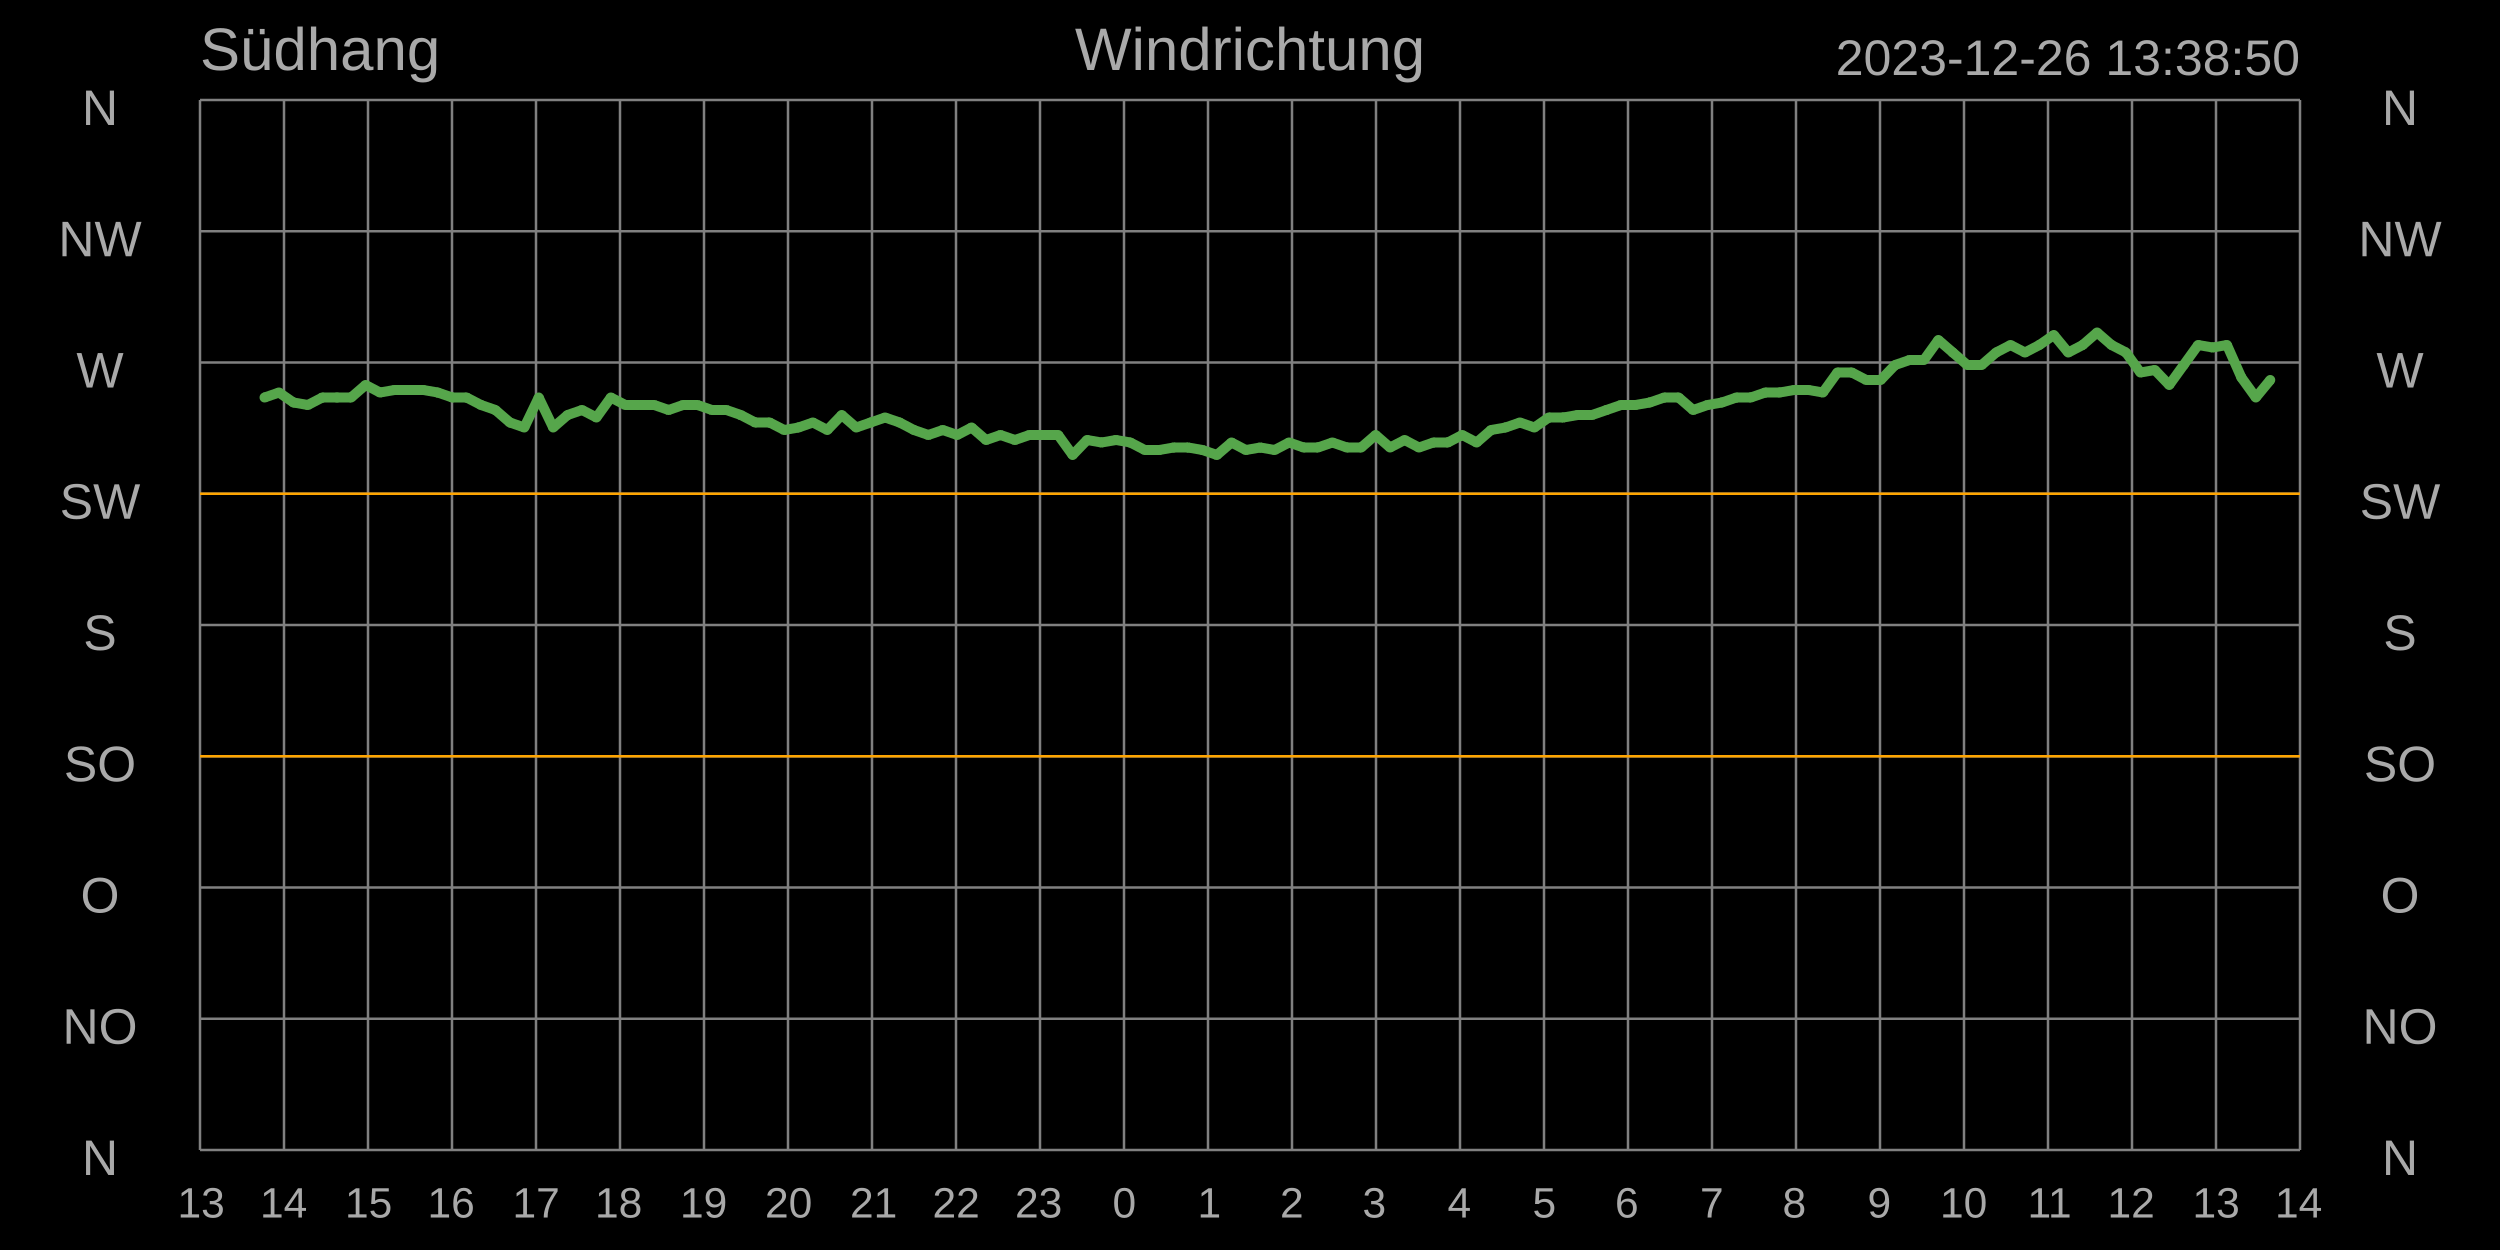
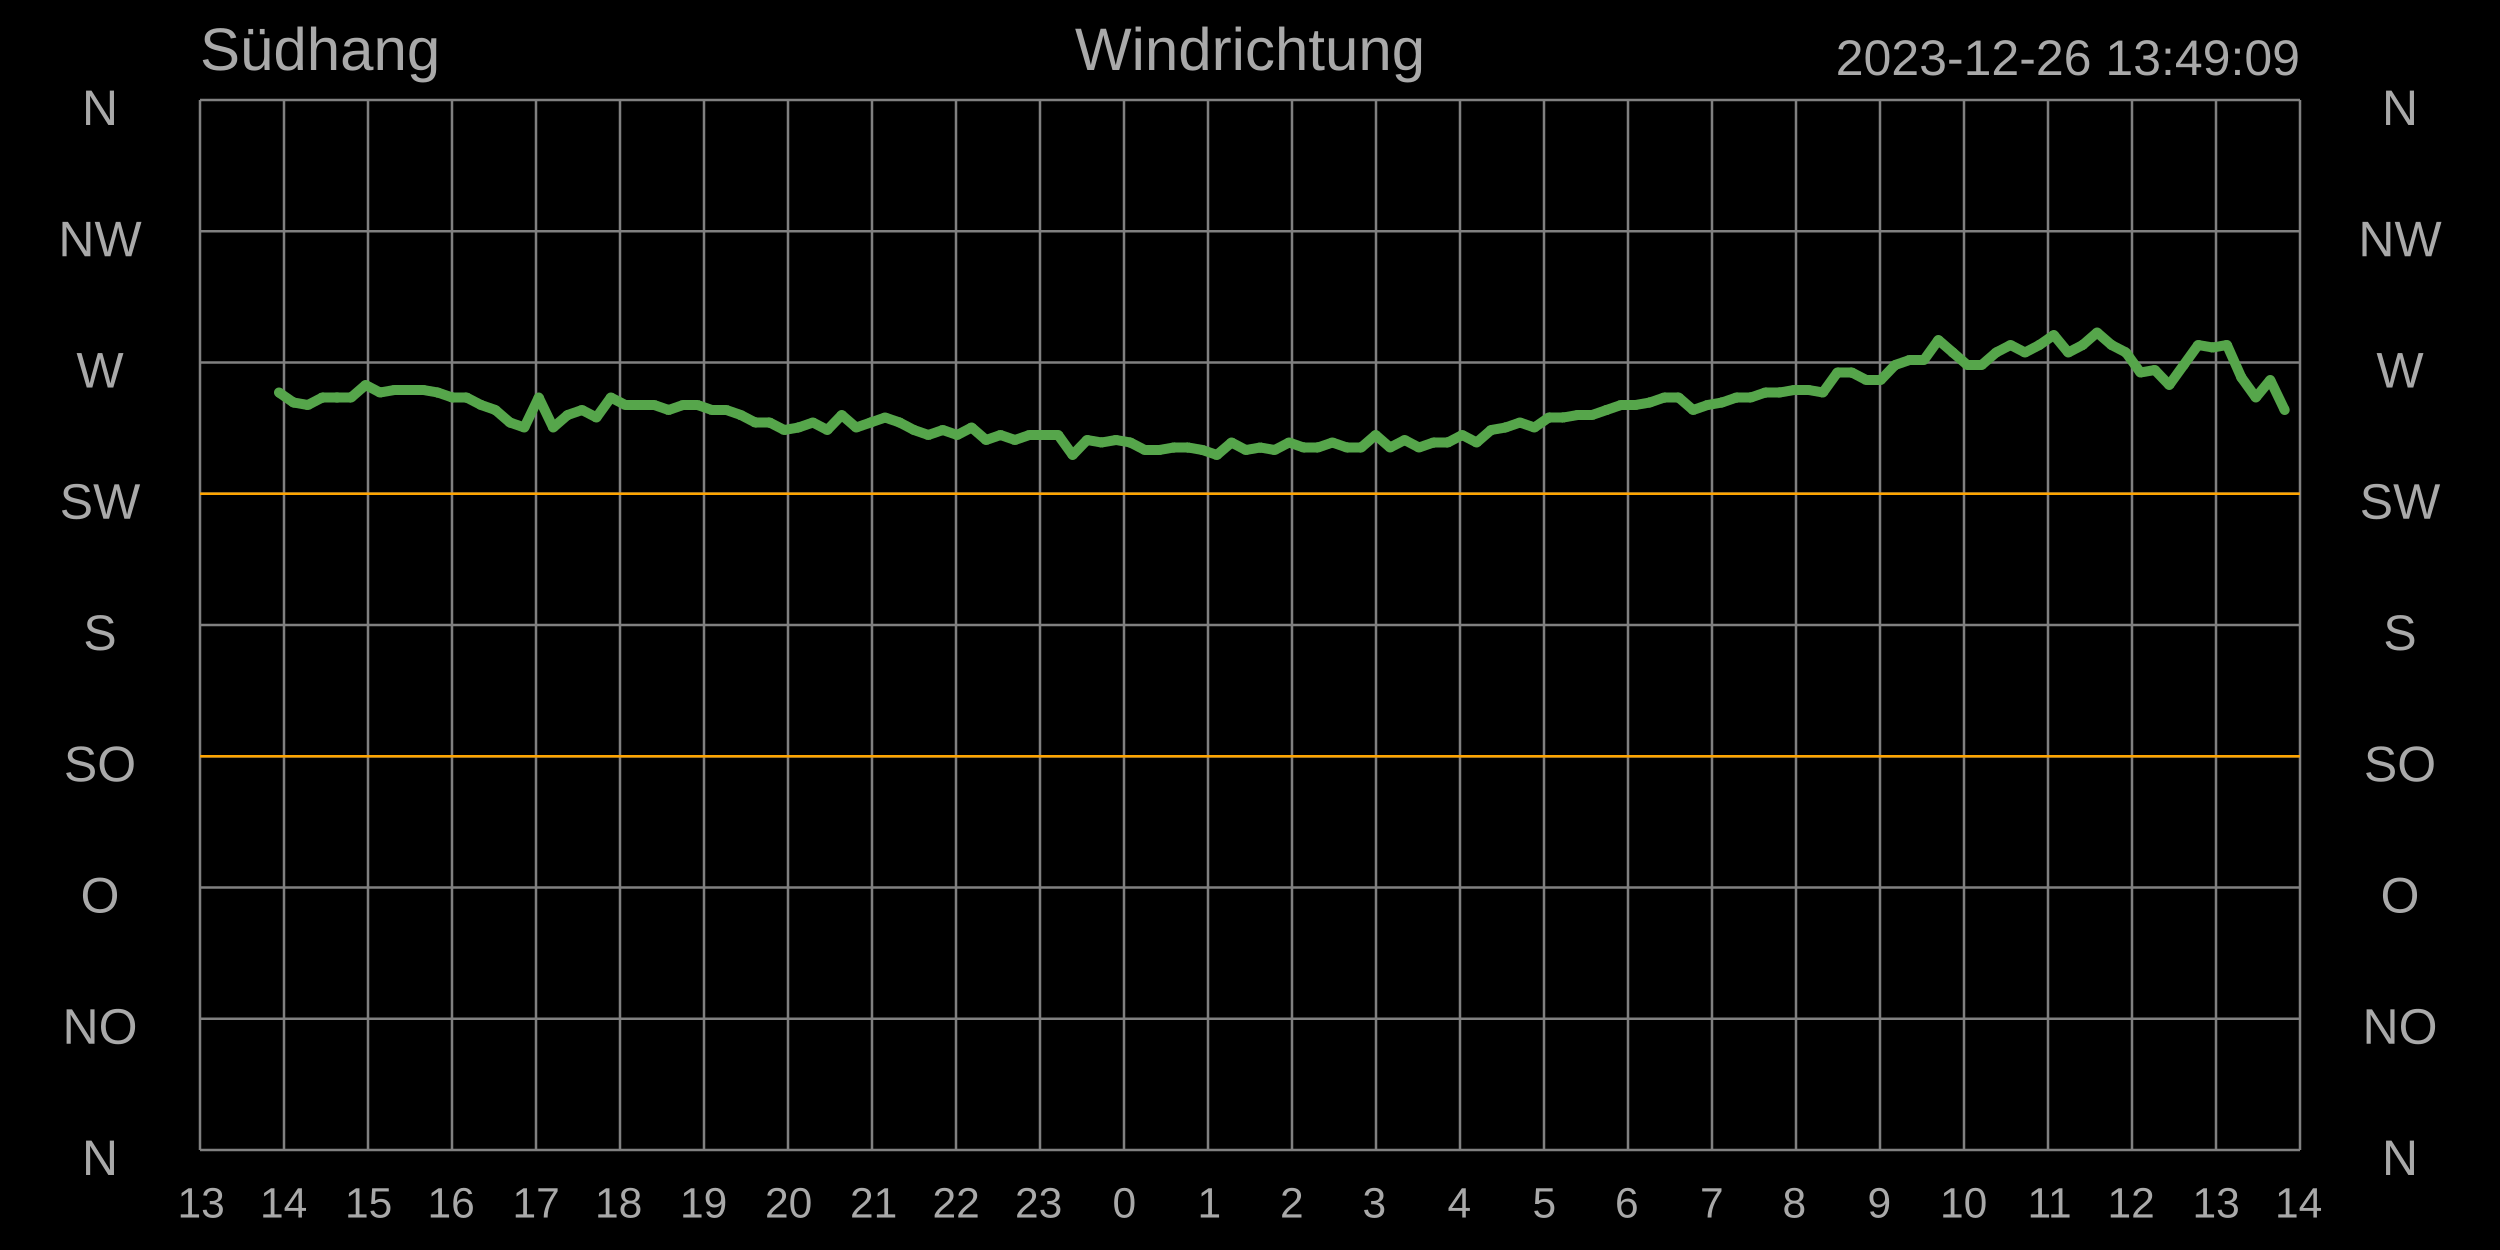
<svg xmlns="http://www.w3.org/2000/svg" baseProfile="full" height="500" version="1.1" width="1000">
  <defs />
  <rect fill="#000000" height="500" width="1000" x="0" y="0" />
  <line stroke="#808080" x1="80" x2="920" y1="40.0" y2="40.0" />
  <line stroke="#808080" x1="80" x2="920" y1="92.5" y2="92.5" />
  <line stroke="#808080" x1="80" x2="920" y1="145.0" y2="145.0" />
  <line stroke="#808080" x1="80" x2="920" y1="197.5" y2="197.5" />
  <line stroke="#808080" x1="80" x2="920" y1="250.0" y2="250.0" />
  <line stroke="#808080" x1="80" x2="920" y1="302.5" y2="302.5" />
  <line stroke="#808080" x1="80" x2="920" y1="355.0" y2="355.0" />
  <line stroke="#808080" x1="80" x2="920" y1="407.5" y2="407.5" />
  <line stroke="#808080" x1="80" x2="920" y1="460.0" y2="460.0" />
  <line stroke="#808080" x1="80.0" x2="80.0" y1="40" y2="460" />
  <line stroke="#808080" x1="113.6" x2="113.6" y1="40" y2="460" />
  <line stroke="#808080" x1="147.2" x2="147.2" y1="40" y2="460" />
  <line stroke="#808080" x1="180.8" x2="180.8" y1="40" y2="460" />
  <line stroke="#808080" x1="214.4" x2="214.4" y1="40" y2="460" />
  <line stroke="#808080" x1="248" x2="248" y1="40" y2="460" />
  <line stroke="#808080" x1="281.6" x2="281.6" y1="40" y2="460" />
  <line stroke="#808080" x1="315.2" x2="315.2" y1="40" y2="460" />
  <line stroke="#808080" x1="348.8" x2="348.8" y1="40" y2="460" />
  <line stroke="#808080" x1="382.4" x2="382.4" y1="40" y2="460" />
  <line stroke="#808080" x1="416" x2="416" y1="40" y2="460" />
  <line stroke="#808080" x1="449.6" x2="449.6" y1="40" y2="460" />
  <line stroke="#808080" x1="483.2" x2="483.2" y1="40" y2="460" />
  <line stroke="#808080" x1="516.8" x2="516.8" y1="40" y2="460" />
  <line stroke="#808080" x1="550.4" x2="550.4" y1="40" y2="460" />
  <line stroke="#808080" x1="584" x2="584" y1="40" y2="460" />
  <line stroke="#808080" x1="617.6" x2="617.6" y1="40" y2="460" />
  <line stroke="#808080" x1="651.2" x2="651.2" y1="40" y2="460" />
  <line stroke="#808080" x1="684.8" x2="684.8" y1="40" y2="460" />
  <line stroke="#808080" x1="718.4" x2="718.4" y1="40" y2="460" />
  <line stroke="#808080" x1="752" x2="752" y1="40" y2="460" />
  <line stroke="#808080" x1="785.6" x2="785.6" y1="40" y2="460" />
  <line stroke="#808080" x1="819.2" x2="819.2" y1="40" y2="460" />
  <line stroke="#808080" x1="852.8" x2="852.8" y1="40" y2="460" />
  <line stroke="#808080" x1="886.4" x2="886.4" y1="40" y2="460" />
  <line stroke="#808080" x1="920" x2="920" y1="40" y2="460" />
  <text fill="#A9A9A9" font-size="20px" style="font-family:Arial" text-anchor="middle" x="40.0" y="50.0"> N</text>
  <text fill="#A9A9A9" font-size="20px" style="font-family:Arial" text-anchor="middle" x="40.0" y="102.5">NW</text>
  <text fill="#A9A9A9" font-size="20px" style="font-family:Arial" text-anchor="middle" x="40.0" y="155.0"> W</text>
  <text fill="#A9A9A9" font-size="20px" style="font-family:Arial" text-anchor="middle" x="40.0" y="207.5">SW</text>
  <text fill="#A9A9A9" font-size="20px" style="font-family:Arial" text-anchor="middle" x="40.0" y="260.0"> S</text>
  <text fill="#A9A9A9" font-size="20px" style="font-family:Arial" text-anchor="middle" x="40.0" y="312.5">SO</text>
  <text fill="#A9A9A9" font-size="20px" style="font-family:Arial" text-anchor="middle" x="40.0" y="365.0"> O</text>
  <text fill="#A9A9A9" font-size="20px" style="font-family:Arial" text-anchor="middle" x="40.0" y="417.5">NO</text>
  <text fill="#A9A9A9" font-size="20px" style="font-family:Arial" text-anchor="middle" x="40.0" y="470.0"> N</text>
  <text fill="#A9A9A9" font-size="20px" style="font-family:Arial" text-anchor="middle" x="960.0" y="50.0"> N</text>
  <text fill="#A9A9A9" font-size="20px" style="font-family:Arial" text-anchor="middle" x="960.0" y="102.5">NW</text>
  <text fill="#A9A9A9" font-size="20px" style="font-family:Arial" text-anchor="middle" x="960.0" y="155.0"> W</text>
  <text fill="#A9A9A9" font-size="20px" style="font-family:Arial" text-anchor="middle" x="960.0" y="207.5">SW</text>
  <text fill="#A9A9A9" font-size="20px" style="font-family:Arial" text-anchor="middle" x="960.0" y="260.0"> S</text>
  <text fill="#A9A9A9" font-size="20px" style="font-family:Arial" text-anchor="middle" x="960.0" y="312.5">SO</text>
  <text fill="#A9A9A9" font-size="20px" style="font-family:Arial" text-anchor="middle" x="960.0" y="365.0"> O</text>
  <text fill="#A9A9A9" font-size="20px" style="font-family:Arial" text-anchor="middle" x="960.0" y="417.5">NO</text>
  <text fill="#A9A9A9" font-size="20px" style="font-family:Arial" text-anchor="middle" x="960.0" y="470.0"> N</text>
  <text fill="#A9A9A9" font-size="17px" style="font-family:Arial" text-anchor="start" x="71" y="487">13</text>
  <text fill="#A9A9A9" font-size="17px" style="font-family:Arial" text-anchor="start" x="104" y="487">14</text>
  <text fill="#A9A9A9" font-size="17px" style="font-family:Arial" text-anchor="start" x="138" y="487">15</text>
  <text fill="#A9A9A9" font-size="17px" style="font-family:Arial" text-anchor="start" x="171" y="487">16</text>
  <text fill="#A9A9A9" font-size="17px" style="font-family:Arial" text-anchor="start" x="205" y="487">17</text>
  <text fill="#A9A9A9" font-size="17px" style="font-family:Arial" text-anchor="start" x="238" y="487">18</text>
  <text fill="#A9A9A9" font-size="17px" style="font-family:Arial" text-anchor="start" x="272" y="487">19</text>
  <text fill="#A9A9A9" font-size="17px" style="font-family:Arial" text-anchor="start" x="306" y="487">20</text>
  <text fill="#A9A9A9" font-size="17px" style="font-family:Arial" text-anchor="start" x="340" y="487">21</text>
  <text fill="#A9A9A9" font-size="17px" style="font-family:Arial" text-anchor="start" x="373" y="487">22</text>
  <text fill="#A9A9A9" font-size="17px" style="font-family:Arial" text-anchor="start" x="406" y="487">23</text>
  <text fill="#A9A9A9" font-size="17px" style="font-family:Arial" text-anchor="start" x="445" y="487">0</text>
  <text fill="#A9A9A9" font-size="17px" style="font-family:Arial" text-anchor="start" x="479" y="487">1</text>
  <text fill="#A9A9A9" font-size="17px" style="font-family:Arial" text-anchor="start" x="512" y="487">2</text>
  <text fill="#A9A9A9" font-size="17px" style="font-family:Arial" text-anchor="start" x="545" y="487">3</text>
  <text fill="#A9A9A9" font-size="17px" style="font-family:Arial" text-anchor="start" x="579" y="487">4</text>
  <text fill="#A9A9A9" font-size="17px" style="font-family:Arial" text-anchor="start" x="613" y="487">5</text>
  <text fill="#A9A9A9" font-size="17px" style="font-family:Arial" text-anchor="start" x="646" y="487">6</text>
  <text fill="#A9A9A9" font-size="17px" style="font-family:Arial" text-anchor="start" x="680" y="487">7</text>
  <text fill="#A9A9A9" font-size="17px" style="font-family:Arial" text-anchor="start" x="713" y="487">8</text>
  <text fill="#A9A9A9" font-size="17px" style="font-family:Arial" text-anchor="start" x="747" y="487">9</text>
  <text fill="#A9A9A9" font-size="17px" style="font-family:Arial" text-anchor="start" x="776" y="487">10</text>
  <text fill="#A9A9A9" font-size="17px" style="font-family:Arial" text-anchor="start" x="811" y="487">11</text>
  <text fill="#A9A9A9" font-size="17px" style="font-family:Arial" text-anchor="start" x="843" y="487">12</text>
  <text fill="#A9A9A9" font-size="17px" style="font-family:Arial" text-anchor="start" x="877" y="487">13</text>
  <text fill="#A9A9A9" font-size="17px" style="font-family:Arial" text-anchor="start" x="910" y="487">14</text>
  <line stroke="#FFA500" x1="80" x2="920" y1="302.5" y2="302.5" />
  <line stroke="#FFA500" x1="80" x2="920" y1="197.5" y2="197.5" />
-   <circle cx="105.816" cy="159" fill="#56a64b" r="2" />
  <circle cx="111.593" cy="157" fill="#56a64b" r="2" />
  <circle cx="117.361" cy="161" fill="#56a64b" r="2" />
  <circle cx="123.139" cy="162" fill="#56a64b" r="2" />
  <circle cx="128.907" cy="159" fill="#56a64b" r="2" />
  <circle cx="134.796" cy="159" fill="#56a64b" r="2" />
  <circle cx="140.452" cy="159" fill="#56a64b" r="2" />
  <circle cx="146.22" cy="154" fill="#56a64b" r="2" />
  <circle cx="151.997" cy="157" fill="#56a64b" r="2" />
  <circle cx="157.765" cy="156" fill="#56a64b" r="2" />
  <circle cx="163.543" cy="156" fill="#56a64b" r="2" />
  <circle cx="169.311" cy="156" fill="#56a64b" r="2" />
  <circle cx="175.079" cy="157" fill="#56a64b" r="2" />
  <circle cx="180.856" cy="159" fill="#56a64b" r="2" />
  <circle cx="186.624" cy="159" fill="#56a64b" r="2" />
  <circle cx="192.401" cy="162" fill="#56a64b" r="2" />
  <circle cx="198.169" cy="164" fill="#56a64b" r="2" />
  <circle cx="203.947" cy="169" fill="#56a64b" r="2" />
  <circle cx="209.715" cy="171" fill="#56a64b" r="2" />
  <circle cx="215.483" cy="159" fill="#56a64b" r="2" />
  <circle cx="221.26" cy="171" fill="#56a64b" r="2" />
  <circle cx="227.028" cy="166" fill="#56a64b" r="2" />
  <circle cx="232.805" cy="164" fill="#56a64b" r="2" />
  <circle cx="238.573" cy="167" fill="#56a64b" r="2" />
  <circle cx="244.341" cy="159" fill="#56a64b" r="2" />
  <circle cx="250.119" cy="162" fill="#56a64b" r="2" />
  <circle cx="255.887" cy="162" fill="#56a64b" r="2" />
  <circle cx="261.664" cy="162" fill="#56a64b" r="2" />
  <circle cx="267.432" cy="164" fill="#56a64b" r="2" />
  <circle cx="273.2" cy="162" fill="#56a64b" r="2" />
  <circle cx="278.977" cy="162" fill="#56a64b" r="2" />
  <circle cx="284.745" cy="164" fill="#56a64b" r="2" />
  <circle cx="290.523" cy="164" fill="#56a64b" r="2" />
  <circle cx="296.291" cy="166" fill="#56a64b" r="2" />
  <circle cx="302.059" cy="169" fill="#56a64b" r="2" />
  <circle cx="307.836" cy="169" fill="#56a64b" r="2" />
  <circle cx="313.669" cy="172" fill="#56a64b" r="2" />
  <circle cx="319.381" cy="171" fill="#56a64b" r="2" />
  <circle cx="325.149" cy="169" fill="#56a64b" r="2" />
  <circle cx="330.927" cy="172" fill="#56a64b" r="2" />
  <circle cx="336.695" cy="166" fill="#56a64b" r="2" />
  <circle cx="342.463" cy="171" fill="#56a64b" r="2" />
  <circle cx="348.24" cy="169" fill="#56a64b" r="2" />
  <circle cx="354.008" cy="167" fill="#56a64b" r="2" />
  <circle cx="359.841" cy="169" fill="#56a64b" r="2" />
  <circle cx="365.553" cy="172" fill="#56a64b" r="2" />
  <circle cx="371.321" cy="174" fill="#56a64b" r="2" />
  <circle cx="377.099" cy="172" fill="#56a64b" r="2" />
  <circle cx="382.867" cy="174" fill="#56a64b" r="2" />
  <circle cx="388.644" cy="171" fill="#56a64b" r="2" />
  <circle cx="394.412" cy="176" fill="#56a64b" r="2" />
  <circle cx="400.18" cy="174" fill="#56a64b" r="2" />
  <circle cx="405.957" cy="176" fill="#56a64b" r="2" />
  <circle cx="411.725" cy="174" fill="#56a64b" r="2" />
  <circle cx="417.503" cy="174" fill="#56a64b" r="2" />
  <circle cx="423.271" cy="174" fill="#56a64b" r="2" />
  <circle cx="429.039" cy="182" fill="#56a64b" r="2" />
  <circle cx="434.816" cy="176" fill="#56a64b" r="2" />
  <circle cx="440.584" cy="177" fill="#56a64b" r="2" />
  <circle cx="446.361" cy="176" fill="#56a64b" r="2" />
  <circle cx="452.129" cy="177" fill="#56a64b" r="2" />
  <circle cx="457.897" cy="180" fill="#56a64b" r="2" />
  <circle cx="463.675" cy="180" fill="#56a64b" r="2" />
  <circle cx="469.443" cy="179" fill="#56a64b" r="2" />
  <circle cx="475.22" cy="179" fill="#56a64b" r="2" />
  <circle cx="480.988" cy="180" fill="#56a64b" r="2" />
  <circle cx="486.756" cy="182" fill="#56a64b" r="2" />
  <circle cx="492.599" cy="177" fill="#56a64b" r="2" />
  <circle cx="498.301" cy="180" fill="#56a64b" r="2" />
  <circle cx="504.079" cy="179" fill="#56a64b" r="2" />
  <circle cx="509.847" cy="180" fill="#56a64b" r="2" />
  <circle cx="515.615" cy="177" fill="#56a64b" r="2" />
  <circle cx="521.392" cy="179" fill="#56a64b" r="2" />
  <circle cx="527.16" cy="179" fill="#56a64b" r="2" />
  <circle cx="532.937" cy="177" fill="#56a64b" r="2" />
  <circle cx="538.705" cy="179" fill="#56a64b" r="2" />
  <circle cx="544.483" cy="179" fill="#56a64b" r="2" />
  <circle cx="550.251" cy="174" fill="#56a64b" r="2" />
  <circle cx="556.019" cy="179" fill="#56a64b" r="2" />
  <circle cx="561.852" cy="176" fill="#56a64b" r="2" />
  <circle cx="567.564" cy="179" fill="#56a64b" r="2" />
  <circle cx="573.341" cy="177" fill="#56a64b" r="2" />
  <circle cx="579.109" cy="177" fill="#56a64b" r="2" />
  <circle cx="584.877" cy="174" fill="#56a64b" r="2" />
  <circle cx="590.655" cy="177" fill="#56a64b" r="2" />
  <circle cx="596.423" cy="172" fill="#56a64b" r="2" />
  <circle cx="602.2" cy="171" fill="#56a64b" r="2" />
  <circle cx="607.968" cy="169" fill="#56a64b" r="2" />
  <circle cx="613.736" cy="171" fill="#56a64b" r="2" />
  <circle cx="619.513" cy="167" fill="#56a64b" r="2" />
  <circle cx="625.281" cy="167" fill="#56a64b" r="2" />
  <circle cx="631.049" cy="166" fill="#56a64b" r="2" />
  <circle cx="636.827" cy="166" fill="#56a64b" r="2" />
  <circle cx="642.595" cy="164" fill="#56a64b" r="2" />
  <circle cx="648.372" cy="162" fill="#56a64b" r="2" />
  <circle cx="654.14" cy="162" fill="#56a64b" r="2" />
  <circle cx="659.908" cy="161" fill="#56a64b" r="2" />
  <circle cx="665.685" cy="159" fill="#56a64b" r="2" />
  <circle cx="671.453" cy="159" fill="#56a64b" r="2" />
  <circle cx="677.231" cy="164" fill="#56a64b" r="2" />
  <circle cx="682.999" cy="162" fill="#56a64b" r="2" />
  <circle cx="688.767" cy="161" fill="#56a64b" r="2" />
  <circle cx="694.544" cy="159" fill="#56a64b" r="2" />
  <circle cx="700.312" cy="159" fill="#56a64b" r="2" />
  <circle cx="706.089" cy="157" fill="#56a64b" r="2" />
  <circle cx="711.857" cy="157" fill="#56a64b" r="2" />
  <circle cx="717.625" cy="156" fill="#56a64b" r="2" />
  <circle cx="723.403" cy="156" fill="#56a64b" r="2" />
  <circle cx="729.171" cy="157" fill="#56a64b" r="2" />
  <circle cx="734.948" cy="149" fill="#56a64b" r="2" />
  <circle cx="740.716" cy="149" fill="#56a64b" r="2" />
  <circle cx="746.484" cy="152" fill="#56a64b" r="2" />
  <circle cx="752.261" cy="152" fill="#56a64b" r="2" />
  <circle cx="758.029" cy="146" fill="#56a64b" r="2" />
  <circle cx="763.807" cy="144" fill="#56a64b" r="2" />
  <circle cx="769.575" cy="144" fill="#56a64b" r="2" />
  <circle cx="775.343" cy="136" fill="#56a64b" r="2" />
  <circle cx="781.12" cy="141" fill="#56a64b" r="2" />
  <circle cx="786.888" cy="146" fill="#56a64b" r="2" />
  <circle cx="792.665" cy="146" fill="#56a64b" r="2" />
  <circle cx="798.433" cy="141" fill="#56a64b" r="2" />
  <circle cx="804.211" cy="138" fill="#56a64b" r="2" />
  <circle cx="809.979" cy="141" fill="#56a64b" r="2" />
  <circle cx="815.747" cy="138" fill="#56a64b" r="2" />
  <circle cx="821.524" cy="134" fill="#56a64b" r="2" />
  <circle cx="827.292" cy="141" fill="#56a64b" r="2" />
  <circle cx="833.069" cy="138" fill="#56a64b" r="2" />
  <circle cx="838.837" cy="133" fill="#56a64b" r="2" />
  <circle cx="844.605" cy="138" fill="#56a64b" r="2" />
  <circle cx="850.383" cy="141" fill="#56a64b" r="2" />
  <circle cx="856.151" cy="149" fill="#56a64b" r="2" />
  <circle cx="861.928" cy="148" fill="#56a64b" r="2" />
  <circle cx="867.696" cy="154" fill="#56a64b" r="2" />
  <circle cx="873.464" cy="146" fill="#56a64b" r="2" />
  <circle cx="879.241" cy="138" fill="#56a64b" r="2" />
  <circle cx="885.009" cy="139" fill="#56a64b" r="2" />
  <circle cx="890.787" cy="138" fill="#56a64b" r="2" />
  <circle cx="896.555" cy="151" fill="#56a64b" r="2" />
  <circle cx="902.323" cy="159" fill="#56a64b" r="2" />
  <circle cx="908.1" cy="152" fill="#56a64b" r="2" />
-   <line stroke="#56a64b" stroke-width="4" x1="105.816" x2="111.593" y1="159" y2="157" />
+   <circle cx="913.868" cy="164" fill="#56a64b" r="2" />
  <line stroke="#56a64b" stroke-width="4" x1="111.593" x2="117.361" y1="157" y2="161" />
  <line stroke="#56a64b" stroke-width="4" x1="117.361" x2="123.139" y1="161" y2="162" />
  <line stroke="#56a64b" stroke-width="4" x1="123.139" x2="128.907" y1="162" y2="159" />
  <line stroke="#56a64b" stroke-width="4" x1="128.907" x2="134.796" y1="159" y2="159" />
  <line stroke="#56a64b" stroke-width="4" x1="134.796" x2="140.452" y1="159" y2="159" />
  <line stroke="#56a64b" stroke-width="4" x1="140.452" x2="146.22" y1="159" y2="154" />
  <line stroke="#56a64b" stroke-width="4" x1="146.22" x2="151.997" y1="154" y2="157" />
  <line stroke="#56a64b" stroke-width="4" x1="151.997" x2="157.765" y1="157" y2="156" />
  <line stroke="#56a64b" stroke-width="4" x1="157.765" x2="163.543" y1="156" y2="156" />
  <line stroke="#56a64b" stroke-width="4" x1="163.543" x2="169.311" y1="156" y2="156" />
  <line stroke="#56a64b" stroke-width="4" x1="169.311" x2="175.079" y1="156" y2="157" />
  <line stroke="#56a64b" stroke-width="4" x1="175.079" x2="180.856" y1="157" y2="159" />
  <line stroke="#56a64b" stroke-width="4" x1="180.856" x2="186.624" y1="159" y2="159" />
  <line stroke="#56a64b" stroke-width="4" x1="186.624" x2="192.401" y1="159" y2="162" />
  <line stroke="#56a64b" stroke-width="4" x1="192.401" x2="198.169" y1="162" y2="164" />
  <line stroke="#56a64b" stroke-width="4" x1="198.169" x2="203.947" y1="164" y2="169" />
  <line stroke="#56a64b" stroke-width="4" x1="203.947" x2="209.715" y1="169" y2="171" />
  <line stroke="#56a64b" stroke-width="4" x1="209.715" x2="215.483" y1="171" y2="159" />
  <line stroke="#56a64b" stroke-width="4" x1="215.483" x2="221.26" y1="159" y2="171" />
  <line stroke="#56a64b" stroke-width="4" x1="221.26" x2="227.028" y1="171" y2="166" />
  <line stroke="#56a64b" stroke-width="4" x1="227.028" x2="232.805" y1="166" y2="164" />
  <line stroke="#56a64b" stroke-width="4" x1="232.805" x2="238.573" y1="164" y2="167" />
  <line stroke="#56a64b" stroke-width="4" x1="238.573" x2="244.341" y1="167" y2="159" />
  <line stroke="#56a64b" stroke-width="4" x1="244.341" x2="250.119" y1="159" y2="162" />
  <line stroke="#56a64b" stroke-width="4" x1="250.119" x2="255.887" y1="162" y2="162" />
  <line stroke="#56a64b" stroke-width="4" x1="255.887" x2="261.664" y1="162" y2="162" />
  <line stroke="#56a64b" stroke-width="4" x1="261.664" x2="267.432" y1="162" y2="164" />
  <line stroke="#56a64b" stroke-width="4" x1="267.432" x2="273.2" y1="164" y2="162" />
  <line stroke="#56a64b" stroke-width="4" x1="273.2" x2="278.977" y1="162" y2="162" />
  <line stroke="#56a64b" stroke-width="4" x1="278.977" x2="284.745" y1="162" y2="164" />
  <line stroke="#56a64b" stroke-width="4" x1="284.745" x2="290.523" y1="164" y2="164" />
  <line stroke="#56a64b" stroke-width="4" x1="290.523" x2="296.291" y1="164" y2="166" />
  <line stroke="#56a64b" stroke-width="4" x1="296.291" x2="302.059" y1="166" y2="169" />
  <line stroke="#56a64b" stroke-width="4" x1="302.059" x2="307.836" y1="169" y2="169" />
  <line stroke="#56a64b" stroke-width="4" x1="307.836" x2="313.669" y1="169" y2="172" />
  <line stroke="#56a64b" stroke-width="4" x1="313.669" x2="319.381" y1="172" y2="171" />
  <line stroke="#56a64b" stroke-width="4" x1="319.381" x2="325.149" y1="171" y2="169" />
  <line stroke="#56a64b" stroke-width="4" x1="325.149" x2="330.927" y1="169" y2="172" />
  <line stroke="#56a64b" stroke-width="4" x1="330.927" x2="336.695" y1="172" y2="166" />
  <line stroke="#56a64b" stroke-width="4" x1="336.695" x2="342.463" y1="166" y2="171" />
  <line stroke="#56a64b" stroke-width="4" x1="342.463" x2="348.24" y1="171" y2="169" />
  <line stroke="#56a64b" stroke-width="4" x1="348.24" x2="354.008" y1="169" y2="167" />
  <line stroke="#56a64b" stroke-width="4" x1="354.008" x2="359.841" y1="167" y2="169" />
  <line stroke="#56a64b" stroke-width="4" x1="359.841" x2="365.553" y1="169" y2="172" />
  <line stroke="#56a64b" stroke-width="4" x1="365.553" x2="371.321" y1="172" y2="174" />
  <line stroke="#56a64b" stroke-width="4" x1="371.321" x2="377.099" y1="174" y2="172" />
  <line stroke="#56a64b" stroke-width="4" x1="377.099" x2="382.867" y1="172" y2="174" />
  <line stroke="#56a64b" stroke-width="4" x1="382.867" x2="388.644" y1="174" y2="171" />
  <line stroke="#56a64b" stroke-width="4" x1="388.644" x2="394.412" y1="171" y2="176" />
  <line stroke="#56a64b" stroke-width="4" x1="394.412" x2="400.18" y1="176" y2="174" />
  <line stroke="#56a64b" stroke-width="4" x1="400.18" x2="405.957" y1="174" y2="176" />
  <line stroke="#56a64b" stroke-width="4" x1="405.957" x2="411.725" y1="176" y2="174" />
  <line stroke="#56a64b" stroke-width="4" x1="411.725" x2="417.503" y1="174" y2="174" />
  <line stroke="#56a64b" stroke-width="4" x1="417.503" x2="423.271" y1="174" y2="174" />
  <line stroke="#56a64b" stroke-width="4" x1="423.271" x2="429.039" y1="174" y2="182" />
  <line stroke="#56a64b" stroke-width="4" x1="429.039" x2="434.816" y1="182" y2="176" />
  <line stroke="#56a64b" stroke-width="4" x1="434.816" x2="440.584" y1="176" y2="177" />
  <line stroke="#56a64b" stroke-width="4" x1="440.584" x2="446.361" y1="177" y2="176" />
  <line stroke="#56a64b" stroke-width="4" x1="446.361" x2="452.129" y1="176" y2="177" />
  <line stroke="#56a64b" stroke-width="4" x1="452.129" x2="457.897" y1="177" y2="180" />
  <line stroke="#56a64b" stroke-width="4" x1="457.897" x2="463.675" y1="180" y2="180" />
  <line stroke="#56a64b" stroke-width="4" x1="463.675" x2="469.443" y1="180" y2="179" />
  <line stroke="#56a64b" stroke-width="4" x1="469.443" x2="475.22" y1="179" y2="179" />
  <line stroke="#56a64b" stroke-width="4" x1="475.22" x2="480.988" y1="179" y2="180" />
  <line stroke="#56a64b" stroke-width="4" x1="480.988" x2="486.756" y1="180" y2="182" />
  <line stroke="#56a64b" stroke-width="4" x1="486.756" x2="492.599" y1="182" y2="177" />
  <line stroke="#56a64b" stroke-width="4" x1="492.599" x2="498.301" y1="177" y2="180" />
  <line stroke="#56a64b" stroke-width="4" x1="498.301" x2="504.079" y1="180" y2="179" />
  <line stroke="#56a64b" stroke-width="4" x1="504.079" x2="509.847" y1="179" y2="180" />
  <line stroke="#56a64b" stroke-width="4" x1="509.847" x2="515.615" y1="180" y2="177" />
  <line stroke="#56a64b" stroke-width="4" x1="515.615" x2="521.392" y1="177" y2="179" />
  <line stroke="#56a64b" stroke-width="4" x1="521.392" x2="527.16" y1="179" y2="179" />
  <line stroke="#56a64b" stroke-width="4" x1="527.16" x2="532.937" y1="179" y2="177" />
  <line stroke="#56a64b" stroke-width="4" x1="532.937" x2="538.705" y1="177" y2="179" />
  <line stroke="#56a64b" stroke-width="4" x1="538.705" x2="544.483" y1="179" y2="179" />
  <line stroke="#56a64b" stroke-width="4" x1="544.483" x2="550.251" y1="179" y2="174" />
  <line stroke="#56a64b" stroke-width="4" x1="550.251" x2="556.019" y1="174" y2="179" />
  <line stroke="#56a64b" stroke-width="4" x1="556.019" x2="561.852" y1="179" y2="176" />
  <line stroke="#56a64b" stroke-width="4" x1="561.852" x2="567.564" y1="176" y2="179" />
  <line stroke="#56a64b" stroke-width="4" x1="567.564" x2="573.341" y1="179" y2="177" />
  <line stroke="#56a64b" stroke-width="4" x1="573.341" x2="579.109" y1="177" y2="177" />
  <line stroke="#56a64b" stroke-width="4" x1="579.109" x2="584.877" y1="177" y2="174" />
  <line stroke="#56a64b" stroke-width="4" x1="584.877" x2="590.655" y1="174" y2="177" />
  <line stroke="#56a64b" stroke-width="4" x1="590.655" x2="596.423" y1="177" y2="172" />
  <line stroke="#56a64b" stroke-width="4" x1="596.423" x2="602.2" y1="172" y2="171" />
  <line stroke="#56a64b" stroke-width="4" x1="602.2" x2="607.968" y1="171" y2="169" />
  <line stroke="#56a64b" stroke-width="4" x1="607.968" x2="613.736" y1="169" y2="171" />
  <line stroke="#56a64b" stroke-width="4" x1="613.736" x2="619.513" y1="171" y2="167" />
  <line stroke="#56a64b" stroke-width="4" x1="619.513" x2="625.281" y1="167" y2="167" />
  <line stroke="#56a64b" stroke-width="4" x1="625.281" x2="631.049" y1="167" y2="166" />
  <line stroke="#56a64b" stroke-width="4" x1="631.049" x2="636.827" y1="166" y2="166" />
  <line stroke="#56a64b" stroke-width="4" x1="636.827" x2="642.595" y1="166" y2="164" />
  <line stroke="#56a64b" stroke-width="4" x1="642.595" x2="648.372" y1="164" y2="162" />
  <line stroke="#56a64b" stroke-width="4" x1="648.372" x2="654.14" y1="162" y2="162" />
  <line stroke="#56a64b" stroke-width="4" x1="654.14" x2="659.908" y1="162" y2="161" />
  <line stroke="#56a64b" stroke-width="4" x1="659.908" x2="665.685" y1="161" y2="159" />
  <line stroke="#56a64b" stroke-width="4" x1="665.685" x2="671.453" y1="159" y2="159" />
  <line stroke="#56a64b" stroke-width="4" x1="671.453" x2="677.231" y1="159" y2="164" />
  <line stroke="#56a64b" stroke-width="4" x1="677.231" x2="682.999" y1="164" y2="162" />
  <line stroke="#56a64b" stroke-width="4" x1="682.999" x2="688.767" y1="162" y2="161" />
  <line stroke="#56a64b" stroke-width="4" x1="688.767" x2="694.544" y1="161" y2="159" />
  <line stroke="#56a64b" stroke-width="4" x1="694.544" x2="700.312" y1="159" y2="159" />
  <line stroke="#56a64b" stroke-width="4" x1="700.312" x2="706.089" y1="159" y2="157" />
  <line stroke="#56a64b" stroke-width="4" x1="706.089" x2="711.857" y1="157" y2="157" />
  <line stroke="#56a64b" stroke-width="4" x1="711.857" x2="717.625" y1="157" y2="156" />
  <line stroke="#56a64b" stroke-width="4" x1="717.625" x2="723.403" y1="156" y2="156" />
  <line stroke="#56a64b" stroke-width="4" x1="723.403" x2="729.171" y1="156" y2="157" />
  <line stroke="#56a64b" stroke-width="4" x1="729.171" x2="734.948" y1="157" y2="149" />
  <line stroke="#56a64b" stroke-width="4" x1="734.948" x2="740.716" y1="149" y2="149" />
  <line stroke="#56a64b" stroke-width="4" x1="740.716" x2="746.484" y1="149" y2="152" />
  <line stroke="#56a64b" stroke-width="4" x1="746.484" x2="752.261" y1="152" y2="152" />
  <line stroke="#56a64b" stroke-width="4" x1="752.261" x2="758.029" y1="152" y2="146" />
  <line stroke="#56a64b" stroke-width="4" x1="758.029" x2="763.807" y1="146" y2="144" />
  <line stroke="#56a64b" stroke-width="4" x1="763.807" x2="769.575" y1="144" y2="144" />
  <line stroke="#56a64b" stroke-width="4" x1="769.575" x2="775.343" y1="144" y2="136" />
  <line stroke="#56a64b" stroke-width="4" x1="775.343" x2="781.12" y1="136" y2="141" />
  <line stroke="#56a64b" stroke-width="4" x1="781.12" x2="786.888" y1="141" y2="146" />
  <line stroke="#56a64b" stroke-width="4" x1="786.888" x2="792.665" y1="146" y2="146" />
  <line stroke="#56a64b" stroke-width="4" x1="792.665" x2="798.433" y1="146" y2="141" />
  <line stroke="#56a64b" stroke-width="4" x1="798.433" x2="804.211" y1="141" y2="138" />
  <line stroke="#56a64b" stroke-width="4" x1="804.211" x2="809.979" y1="138" y2="141" />
  <line stroke="#56a64b" stroke-width="4" x1="809.979" x2="815.747" y1="141" y2="138" />
  <line stroke="#56a64b" stroke-width="4" x1="815.747" x2="821.524" y1="138" y2="134" />
  <line stroke="#56a64b" stroke-width="4" x1="821.524" x2="827.292" y1="134" y2="141" />
  <line stroke="#56a64b" stroke-width="4" x1="827.292" x2="833.069" y1="141" y2="138" />
  <line stroke="#56a64b" stroke-width="4" x1="833.069" x2="838.837" y1="138" y2="133" />
  <line stroke="#56a64b" stroke-width="4" x1="838.837" x2="844.605" y1="133" y2="138" />
  <line stroke="#56a64b" stroke-width="4" x1="844.605" x2="850.383" y1="138" y2="141" />
  <line stroke="#56a64b" stroke-width="4" x1="850.383" x2="856.151" y1="141" y2="149" />
  <line stroke="#56a64b" stroke-width="4" x1="856.151" x2="861.928" y1="149" y2="148" />
  <line stroke="#56a64b" stroke-width="4" x1="861.928" x2="867.696" y1="148" y2="154" />
  <line stroke="#56a64b" stroke-width="4" x1="867.696" x2="873.464" y1="154" y2="146" />
  <line stroke="#56a64b" stroke-width="4" x1="873.464" x2="879.241" y1="146" y2="138" />
  <line stroke="#56a64b" stroke-width="4" x1="879.241" x2="885.009" y1="138" y2="139" />
  <line stroke="#56a64b" stroke-width="4" x1="885.009" x2="890.787" y1="139" y2="138" />
  <line stroke="#56a64b" stroke-width="4" x1="890.787" x2="896.555" y1="138" y2="151" />
  <line stroke="#56a64b" stroke-width="4" x1="896.555" x2="902.323" y1="151" y2="159" />
  <line stroke="#56a64b" stroke-width="4" x1="902.323" x2="908.1" y1="159" y2="152" />
-   <text fill="#A9A9A9" font-size="20px" style="font-family:Arial" text-anchor="end" x="920" y="30.0">2023-12-26 13:38:50</text>
+   <line stroke="#56a64b" stroke-width="4" x1="908.1" x2="913.868" y1="152" y2="164" />
+   <text fill="#A9A9A9" font-size="20px" style="font-family:Arial" text-anchor="end" x="920" y="30.0">2023-12-26 13:49:09</text>
  <text fill="#A9A9A9" font-size="24px" style="font-family:Arial" text-anchor="middle" x="500.0" y="28.0">Windrichtung</text>
  <text fill="#A9A9A9" font-size="24px" style="font-family:Arial" text-anchor="start" x="80" y="28.0">Südhang</text>
</svg>
